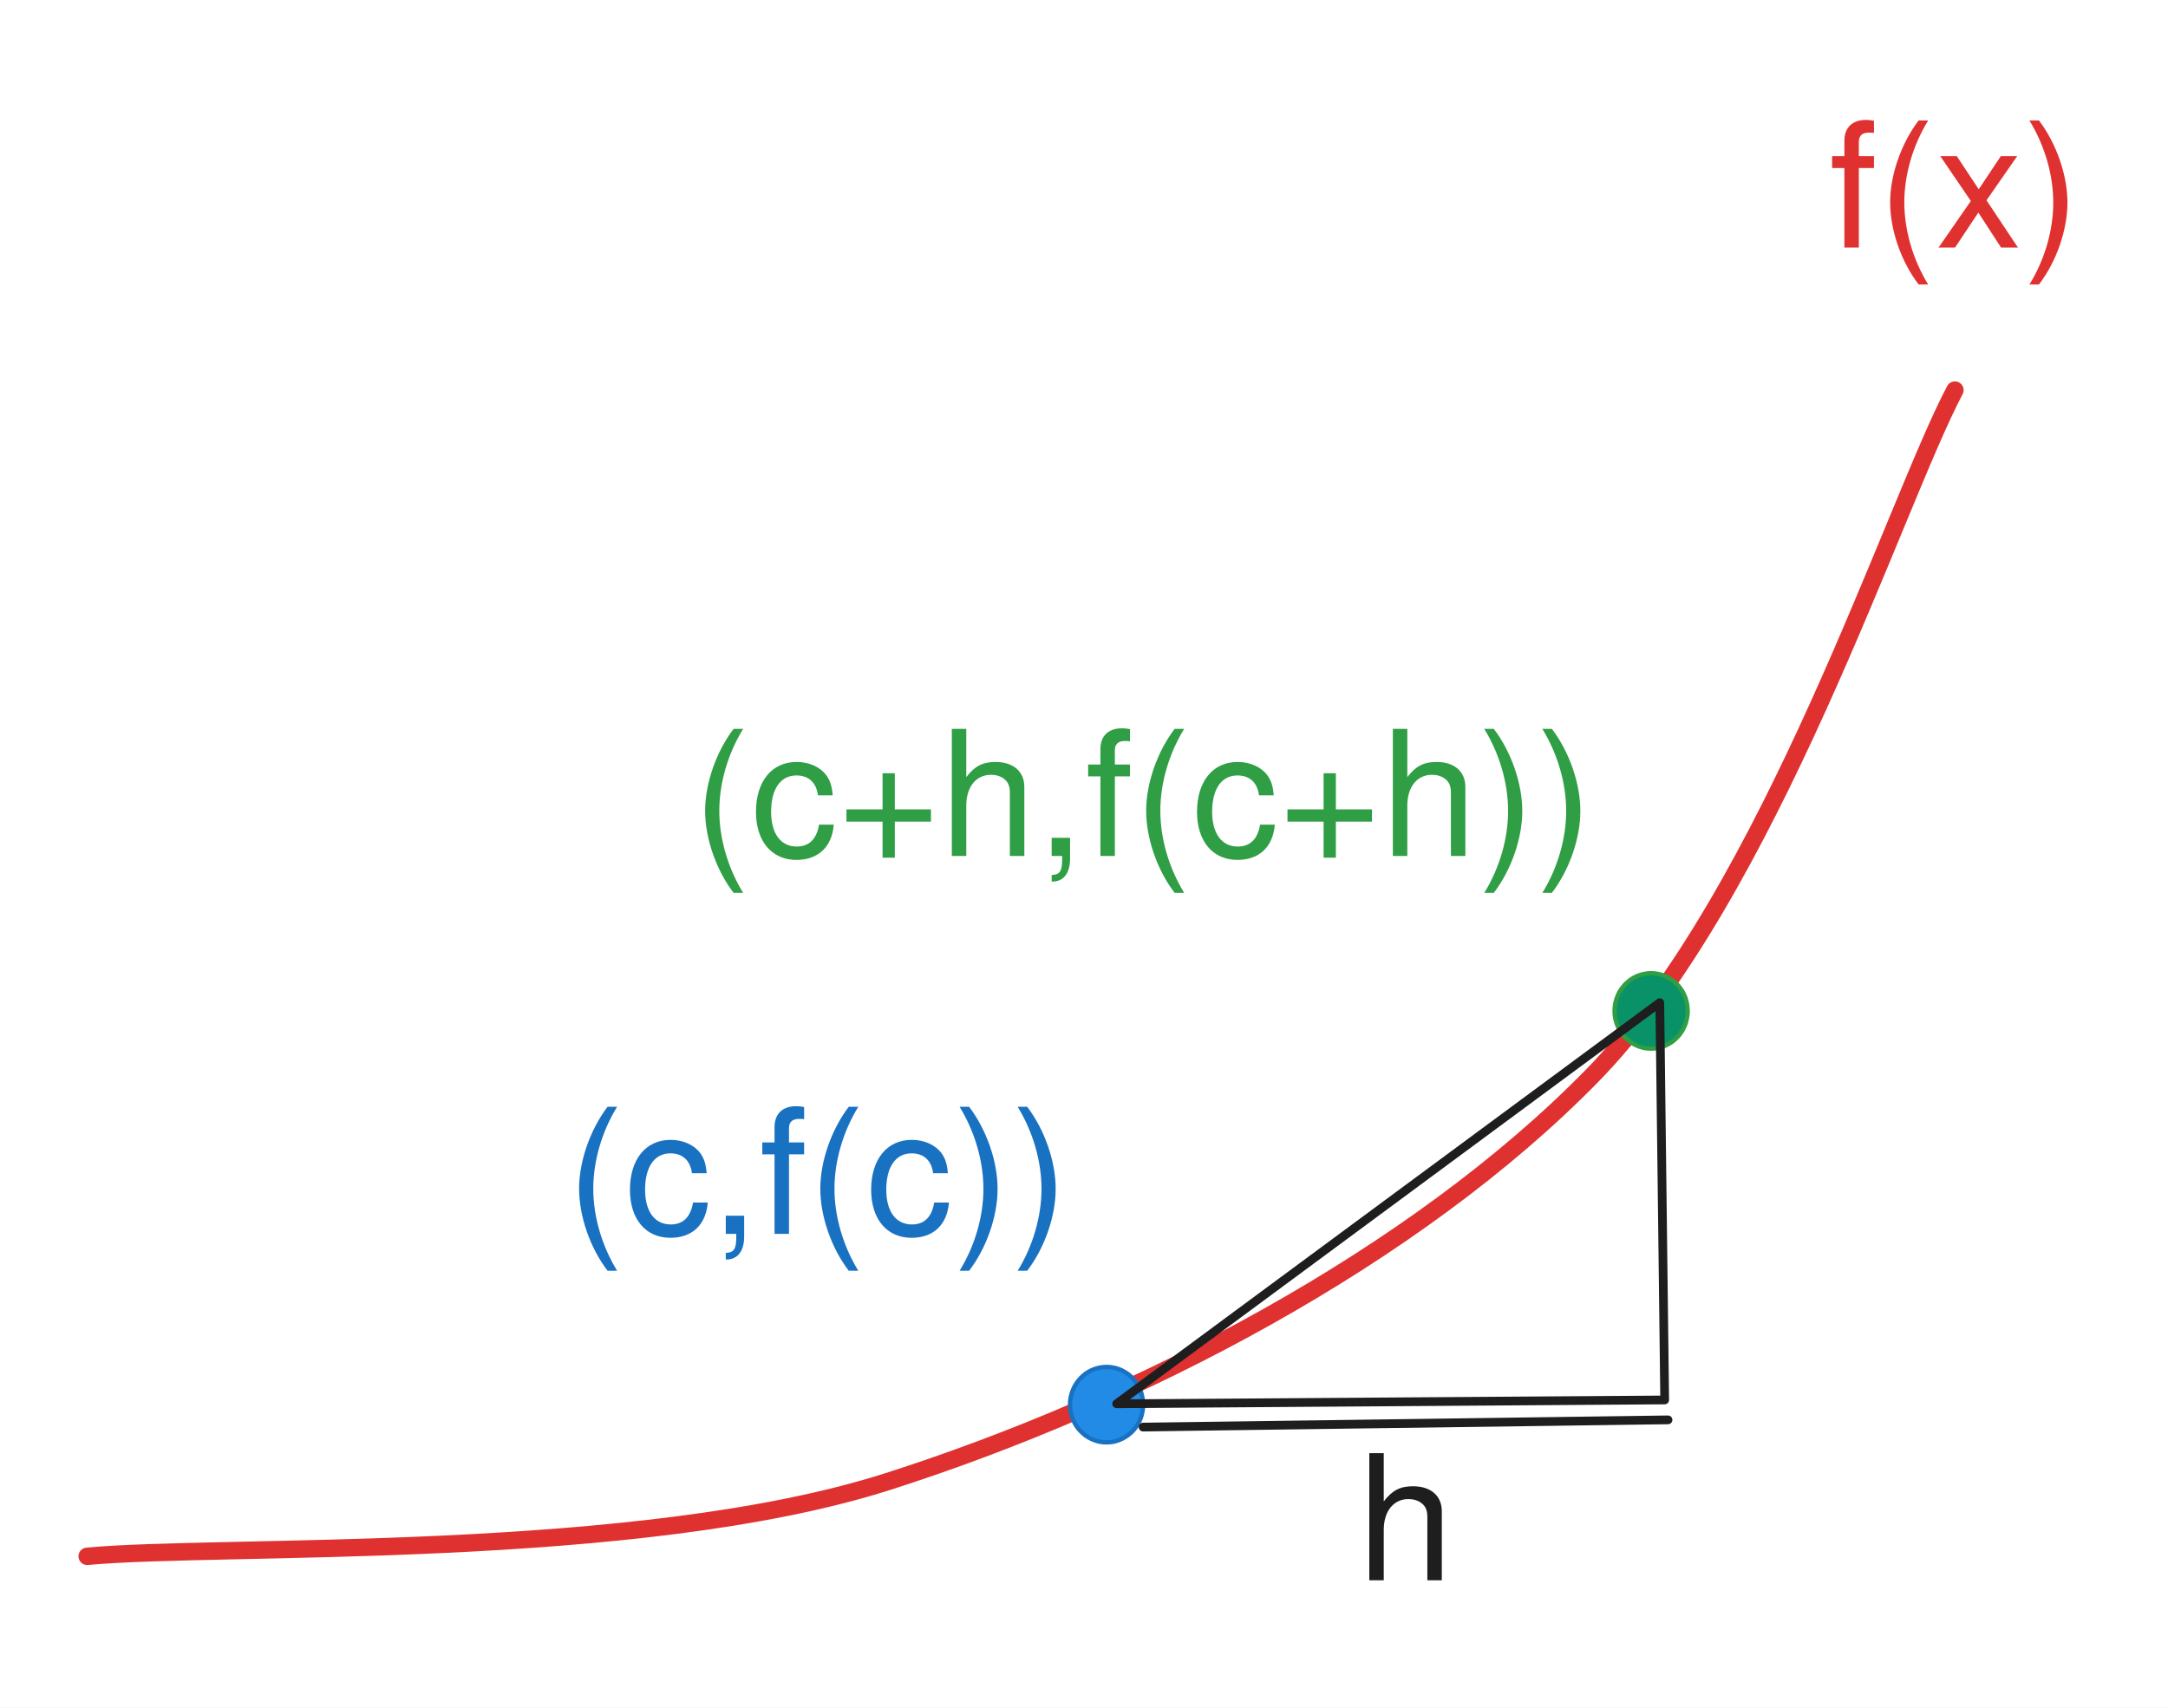
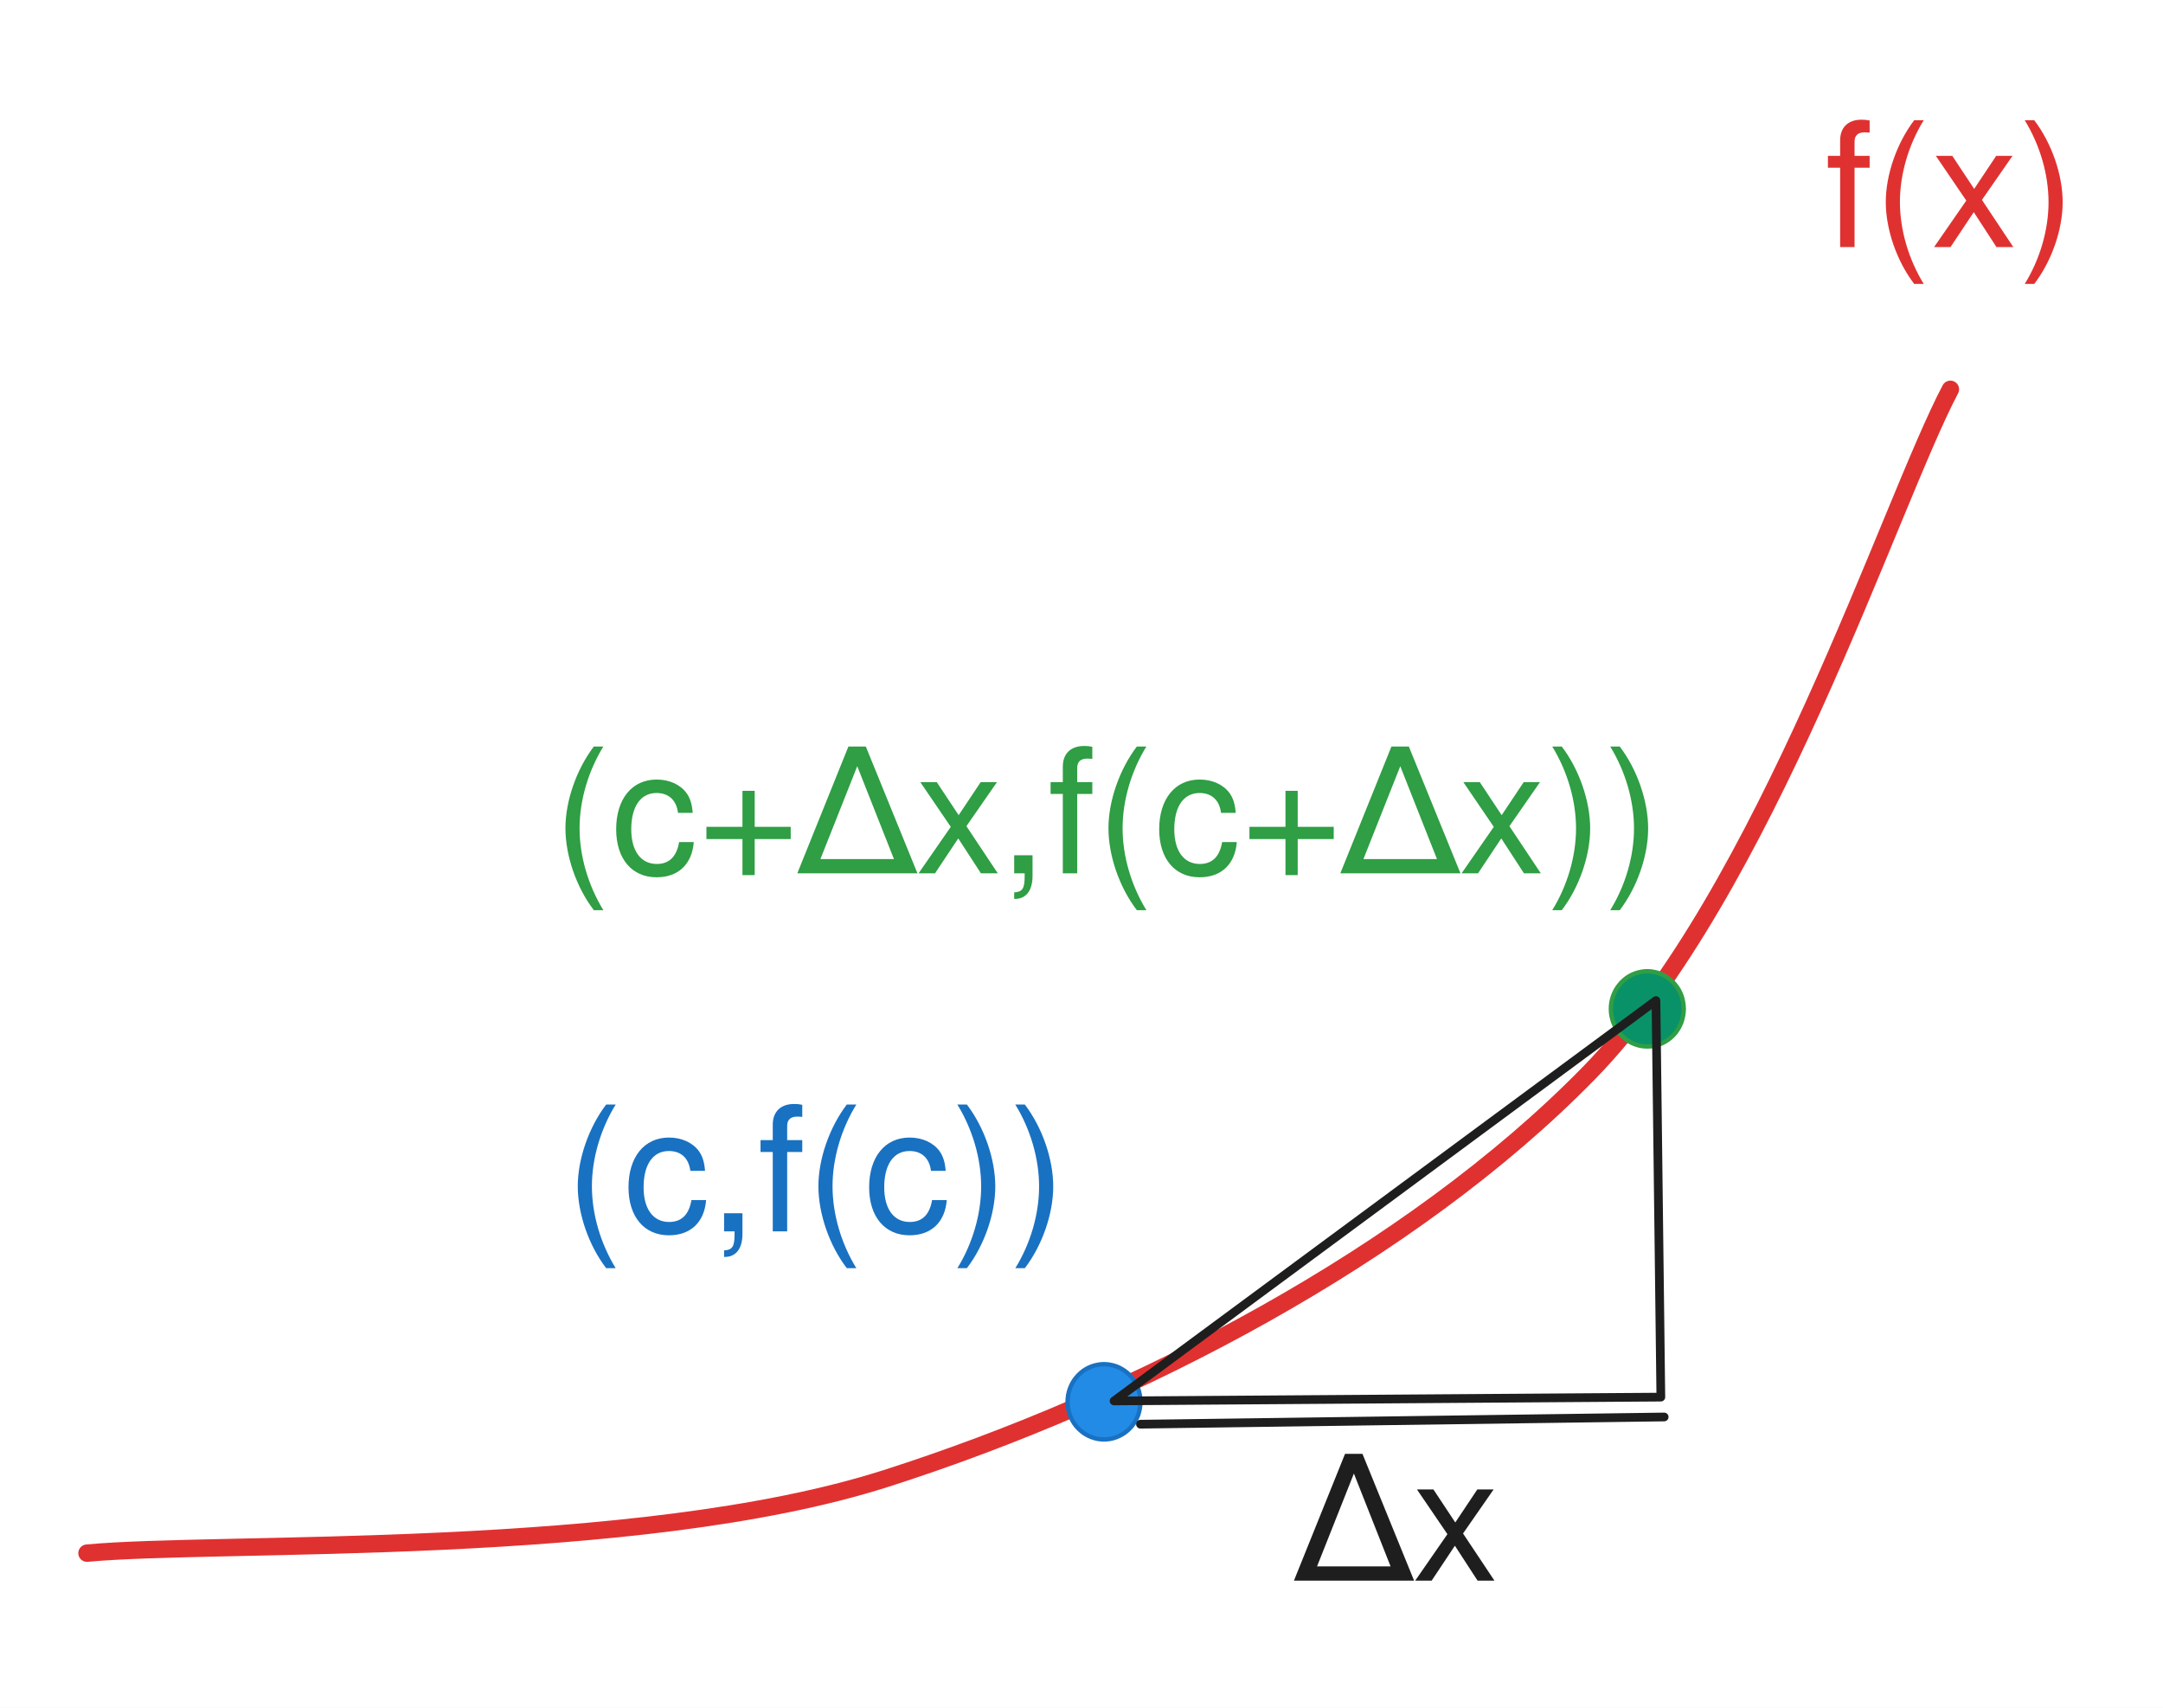
- <svg xmlns="http://www.w3.org/2000/svg" version="1.1" viewBox="0 0 248.628 195.866" width="248.628" height="195.866" class="excalidraw-svg">
+ <svg xmlns="http://www.w3.org/2000/svg" version="1.1" viewBox="0 0 248.628 196.281" width="248.628" height="196.281" class="excalidraw-svg">
  
-   eyJ2ZXJzaW9uIjoiMSIsImVuY29kaW5nIjoiYnN0cmluZyIsImNvbXByZXNzZWQiOnRydWUsImVuY29kZWQiOiJ4nO1aW1PbOFx1MDAxNH7nVzDpSzstrqSja9+Abind3nahQ+lOp2NiJfFi7KxtLqHT/75HJkQmsUNIgTI7a2aASLKu3+VcdTAwMWPB95XV1U45XHUwMDFh2s6L1Y4964ZJXHUwMDFj5eFp55krP7F5XHUwMDExZylWsepzkVx1MDAxZOfdqmU4XHUwMDFjvnj+PDso4ihcdTAwMGXT4Ci6eMEm9simZYFN/sLPq6vfq++1IZI4tVXbqrQ2XHUwMDAwIWK6+H2WVqOBoJJJpvmkQZxG9qyaXHUwMDA38Z3FxUtcdTAwMWO/tFx1MDAxMVb0wqSwvsZcdTAwMTV1os3RxofzV+btaFx1MDAxZszGqFx1MDAxMF3VTfzrvThJdspRUk2zyHBcdTAwMWZ8XVHm2aHdi6NycLlcdTAwMTm18ra38uy4P0ht4baDTEqzYdiNy1x1MDAxMZZR4kvDtF/14Uvc+rhcZoxcdTAwMTIgJW6AIUC13yPXwVx1MDAxYVx1MDAxMFx1MDAxYSihXHUwMDE4XHUwMDE4zqRcdTAwMDYuYGpqm1mS5W5qjyy+XHUwMDBl1E/uIOxcdTAwMWX2cYZpNGlT5mFaXGbDXHUwMDFjT9C3O71cXDTlXHUwMDAx1cZcdTAwMTDKXHUwMDE454bVhlx1MDAxYdi4Pyjdglx1MDAwMFx1MDAwMiVccnDAXHRcdTAwMTFcdTAwMGWsNlx1MDAxZFudXHUwMDBiI8ZcdTAwMThcdTAwMDWa+LN0k1x1MDAxOG5HXHUwMDE1Zr7608jDI7vtXkmPk6S+pWk03tJLbHl0sXHJXHUwMDBmv0rX/rdcdTAwMWEq/Vxix8MovFx1MDAwMFx1MDAwYlXAqOLUXGJcIv3+I1JcdTAwMGanh0+y7mFcdTAwMDO+ijLMy1xyXHUwMDA0ZZz2p1+xadRSk4RFuZlcdTAwMWRcdTAwMWTFJU7jY1x1MDAxNqfldIuq3/U8z05cdTAwMDc2nNlcdTAwMGLsubVu6LrzNHSP/23Vo6z6MPn967PG1mucXHUwMDA2Qlx1MDAwMsJLXHUwMDE5YaRcdTAwMTSequ5ROpCEXHUwMDExjWBcdTAwMTRKU2Ou7Vx1MDAwZiFcdTAwMTSA0FRcdFx1MDAwZdxcdTAwMTikd70/ylx1MDAwNFwiTUmuXGJDnFEhr+2wXHUwMDFknFWHM7D0XHUwMDFkrtR/jnEzI1qlPSubRIvL6cJLyaJIR42spV4rvGbRxTXrfPS7tZ8/5svIXHUwMDE0vTeZXHUwMDAyXHUwMDE2oEhpbaRmjFx1MDAxOeHJfaFSIFx1MDAwM8RcZlDEkKaEmztUKVx1MDAxZCByXGaOxbxUTvRpVo+kolxcaKH9epaWoytcdTAwMTU30Vx1MDAxZDDobUvpTi9Ly534vJI+cqX0VXhcdTAwMTQnoyteVYFcdTAwMTj3r/f47Ent8MPT3cZcbtd8PYn7aeXatneVXHUwMDAwZYyRwqS6zIa+tovDh+jy+ex2ZXncj9MwaVx1MDAxZTE8LrM/bXGxnjI/tvUtsa8nJlx1MDAxM1Axl602SeJh0Vx1MDAxOGVwqltcdTAwMTkrKKB61Z3JM5Ytztizrb3tk+jvw5Tull/yYb5lTlx1MDAwZaJl6EtcdTAwMDIxVXN3XHUwMDA0Xlx1MDAxM1x1MDAxY1x1MDAxOUq1XHUwMDA0XCJcdTAwMTmTRLMpXG6juFx1MDAwNopcdTAwMThQhjthY6aVwdQo2mVzXHUwMDE5/IgxfWDlLHt1gEcgKOOKK6NBeHmdUFx1MDAxOL1GUCqENignnFx1MDAxODXNaFxuXHUwMDFh3Vx1MDAwMNdyXHUwMDBilL7tXGJcdTAwMDPNiVx1MDAxOFqH9TVMX8qVKGetIKdcXHLcP2+4NZDD4iAvXHUwMDA3b47T7b3Rw7alNUpZwIRAQ5BcXILCKOUqqlx1MDAxOVx1MDAwM0RcdTAwMWNcdTAwMTNSaUWknlx1MDAxMz0vgOq5viRcdTAwMTTG6WCQXVx1MDAwYtmSi6aAXGL+XHUwMDBibUm4cKq2I3dtS4+7z3qPu0+arWm28j7saXbU+7Ao2ZpcdTAwMDdjcKvAoLg1WVx1MDAxNL9BXCJM7dFcdTAwMWZcdTAwMTlcdTAwMTfbjOy8/Ger7J6H8eZDtyhcdTAwMTVcdTAwMTiO9ozuhHG1IWrKoFx1MDAxOHCM/JDKmqKRgZhWmZr59IzlfL5BYZaK49yRQXFcdTAwMDJMXHUwMDFixX0o8nBcZlxuM6haiHRXXHUwMDA2ZebkTWA0x4CYNEBcXCxcdTAwMGXx5GznQ0xy+cBccsqoQFx1MDAxMyCggVxuXFw1pVOgljJQjCgphKBGIOh+XHUwMDA21XNccopcdTAwMTK0QoFcdTAwMDHeQv5kXGLXSvxafzJcdTAwMDT5x2+A1Z/1p6dcdTAwMDNnXHUwMDA3T1x1MDAwN61cdTAwMWXV1OB+fKpp5NvyqrZcdTAwMWJbYO1GXHUwMDA1iFx1MDAwZtQ+3cRiuTiLh5vx21SXWy/f7+983n13tn7Ov7192JSmXHUwMDEwUGCcadxcdTAwMDCpuNE+U1x1MDAxYftcdTAwMTR1mVx1MDAxNkbhQJRRmG21x5zWfS1PaclcdTAwMDKNmoHBvtZUsVriMWE2l1x1MDAwMWHublx1MDAxOW1ccvkka/s0vlx1MDAxZkE7ZVx1MDAxOD3fwnXt8vcj3NSV7/972ctnXHJPmFx1MDAxOVx1MDAwZXh0mOPIWjjinpmzva474i55XHRcdTAwMDZYmHlgqi/olVteLlx1MDAwMne7S6QwjIJE6F7bX8tiVuo/b1x1MDAxYzuw1lx1MDAxYlx1MDAxY60xwcYkryk6Xl9cXHTeRbt7ZJ3sPGydWWOoI5i14nolXHUwMDFhIVN+W8ZcdTAwMTc2XHUwMDEwSERcdTAwMDbKXGZ3XCJQu6q+bZ2haCFcZoeRerHgXHUwMDAxs3JimGDsXHUwMDE2XHUwMDAy4KVFRSpcdMZr711HXHUwMDBmg8aQYXC/ccLg/oJcdTAwMDNKyXTpJDjQqCHg/k7TwNONxXm6vz/69GX4cZ9cZrY+SVjvn5x/XHUwMDFivX7gpEVNRqqA+zsjoIIqz40xadGyicbUXHUwMDExOFdazon3fzo4IFx1MDAwMWZcdTAwMTTCcME1KkRcdTAwMDNxSaCBXHUwMDEwTFx0KObVXHUwMDFjU5Hane84OFx1MDAxMFxuJ1xutcvEX8FjTtRSt1T/8eCg7YDdszZ7tm32vDJcdTAwMWXA/cfHTol737m8dcDDjqOxXHUwMDEw+mV0TmJ7utFwpdKrns7KWEtcdTAwMWM/bXWF8WPlx79aP17dIn0=
+   eyJ2ZXJzaW9uIjoiMSIsImVuY29kaW5nIjoiYnN0cmluZyIsImNvbXByZXNzZWQiOnRydWUsImVuY29kZWQiOiJ4nO1a61LbRlx1MDAxNP7PUzDOn2RcdTAwMWGU3T17zT8gXHKhza01XHUwMDE5QjqZjLDWtoqQXFxJgE0mb9Hn6jP1rDBe+VwiMFx1MDAwZVx1MDAxMKZTMVx1MDAxM+Pd1V7PdzlLvq6tr7fK0cC2nq+37LBcdTAwMTMmcZSHZ62nrvzU5kWcpVjFqu9FdpJ3qpbhYPD82bPssIijOEyD4+jiXHUwMDA1m9hjm5ZcdTAwMDU2+Vx1MDAwM7+vr3+t/q1ccpHEqa3aVqW1XHUwMDAxXGJcdTAwMTGzxW+ztFx1MDAxYVxyXHUwMDA0lUwyzSdccuI0ssNqXHUwMDFlxHdcdTAwMTZcdTAwMTcvcPzSRljRXHKTwvpcdTAwMWFX1Iq2R1vvzl+a16NcdTAwMDMwW6NCdFQn8a934yRpl6OkmmaR4T74uqLMsyO7XHUwMDFmR2X/cjNq5U1v5dlJr5/awm1cdTAwMDeZlGaDsFx1MDAxM5cjLKPEl4Zpr+rDl7j1cVx1MDAxOVx1MDAxOCVAStxcdTAwMDBDgGq/R66DXHIgNFBCMTCcSVxyXFzAzNS2syTL3dRcdTAwMWVZfFx1MDAxZKif3GHYOerhXGbTaNKmzMO0XHUwMDE4hDmeoG93drloylx1MDAwM6qNIZQxzlxyq1xy1bdxr1+6XHUwMDA1XHUwMDAxXHUwMDA0Slx1MDAxYeCAXHUwMDEzXCJcdTAwMWNYbTq2Olx1MDAxN0aMMVxuNPFn6SYx2I2qmPnsTyNcdTAwMGaP7a57JT1JkvqWptF4Sy9jy0dcdTAwMTdcdTAwMWKXfPOrdO1/rkWlXHUwMDFm4WRcdTAwMTCFXHUwMDE3wUJcdTAwMTUwqjg1gki//1x1MDAxOKlHs8MnWedoQXxcdTAwMTVlmJdbXHUwMDE4lHHam33FplFDTVx1MDAxMlx1MDAxNuV2dnxcdTAwMWOXOI33WZyWsy2qfjfzPDvr23BuL7DnxrqB687D0D3+t3VcdTAwMWZl1ZfJ75+fLmy9wWkgJGB4KSOMlMJD1T1KXHUwMDA3kjCiMVx1MDAxOIXS1Jhr+8NcdTAwMTBcbkBoqlx1MDAwNFx1MDAwN25cZsK73lx1MDAxZmVcdTAwMDIjTUmuXGLDOKNCXtthc3BWXHUwMDFkzoWl73Ct/jmOmznSKu2wXFxEWlxczlx1MDAxNl5SXHUwMDE2RThqRC31XFzhOYsuz1nno1+t/fg+X4Wm6L3RXHUwMDE0sFx1MDAwMElKayM1Y8xcYlx1MDAwZu5cdTAwMGKWXHUwMDAyXHUwMDE5YMxcdTAwMDDFXHUwMDE40pRwc4cspVx1MDAwM4xcdTAwMWODYzFPlVx1MDAxM36a5yOpKFx1MDAxN1pov56V6Wiq4ia8XHUwMDAzXHUwMDA2tW0l3ulmadmOzyvqI1OlL8PjOFx1MDAxOU1pVVx1MDAxNcS4f93Hwye1w1x1MDAwZs/2XHUwMDE2Vrjmm0ncSyvVtt1pXHUwMDAwlDE6hUl1mVxyfG1cdTAwMDeHXHUwMDBmUeXz+e3K8rhcdTAwMTenYbJ4xPCkzH63xcV6yvzE1rfEvpqITEDFlWi1SVx1MDAxMlx1MDAwZoqFLoNT3YhYQVx1MDAwMdmrrkxcdTAwMWWxbHnEXHUwMDBld/Z3T6M/j1K6V37KXHUwMDA3+Y45PYxWgS9cdMRMzd1cdTAwMDF4Q3BEKNVcdTAwMTKIZExcdTAwMTLNZiCM5Fx1MDAxYShiQFx1MDAxOe6IjZlGXHUwMDA0U6Noh12J4EeM6UMr59GrXHUwMDAzPFx1MDAwMkFcdTAwMTlXXFxcdTAwMTlccsLT61x1MDAwNMKoNYJSIbRBOuHEqFlEU9CoXHUwMDA2uJZbgPRtO1xmXHUwMDE0J2JoPayvQfpKqkQ5a1xmcsolx/3zgltcdTAwMGJyWD7Iy/4vJ+nu/uhhy9JcdTAwMDalLGBCoCBILkGhS5mOasZcdTAwMDAjjlx0qbRcIlJf4Z6XiOordUko9OlgXHUwMDEwXUvJknNTQFx1MDAwNP+BsiScnartyF3L0uPO0+7jzpPF0jRfeVx1MDAxZvI0P+p9SJRszIPR3CowSG6LJIrfIFx1MDAxMab2+LeMi11G2i/+2ik752G8/dAlSlx1MDAwNYajPKM6oa82RM1cYlx1MDAxNFx1MDAwM47OXHUwMDBmoawpXG5cdTAwMTmIWZapiU/XWM6vXHUwMDE2KMxScZw7XHUwMDEyKE6AaaO4t1wiXHUwMDBmR6Awg6pZpDtcdTAwMTIodoVcdTAwMGKjXHUwMDA0M1x1MDAwNYIqtSDExfIhnlxm2+9ikstcdTAwMDcvUFx1MDAxMEjlqFx1MDAxZajgRlI6XHUwMDEz1Vx1MDAxMn1cdTAwMTlul0ZcdTAwMTWjRig+i7dcdTAwMWKF9ZVcbkWBzFx1MDAwN/O8Mlx1MDAxOcK1XHUwMDEyP1CZXHUwMDA0kZRz4DeJ0u9Vpp/++XvopMB9NipUU6P7Uaqm0W9LsZrubYE1y1x1MDAxNWCsIFx1MDAwM9acuMeyXFxcdTAwMWXLg+34darLnVx1MDAxN29cdTAwMGbaXHUwMDFm995cZjfP+ZfXXHUwMDBmXHUwMDFi2Fxia1xujDONXHUwMDFiIFx1MDAxNTfa50tjtaIu30IvXHUwMDBlRFx1MDAxOYU5V7PztO5ndVxcS1x1MDAxNmgkXHUwMDBltPxaU8Vq6cdcdTAwMDTlXFxcdTAwMDaEuVx1MDAxYmZcdTAwMTQ3Q0DW9ml8S4KiytBD38Kl7eq3JFx1MDAxYyVT1aP3/9vZ6tnAXHUwMDEzZoZcdTAwMDNcdTAwMWVcdTAwMWRmOrJmStwzd7bXdUfcVS9Bm4WihFx0v6BTd71cXFx1MDAwNO6Ol0hhXHUwMDE4XHUwMDA1iaF7bX9ccotZq3/eOMWFRtbRXHUwMDA23ZliXHUwMDBiSWdzedJ5XHUwMDEz7e2TTdJ+2DyzwXSAy2XoICRcdTAwMDHBlPJcYlx1MDAxOd/bQIBZrmHIxY5cdTAwMDWa/cP38lxm41x1MDAwMcoyXGJcZrSlUlxczM2JYYKxW7DBqzpcdGEwo+Cem+/aSaA2LzRcdTAwMGZT5ffhXHUwMDE3plx1MDAwNrxri4CevtFcImhkXHUwMDEycH+zWYDWreXRenAw+vBp8P6A9Hc+SNjsnZ5/XHUwMDE5vXrg0EVmplxiXFz3N0dAXHUwMDFlVVx1MDAxZSFj5KJwXHUwMDEzjWkkcK60rGnfrVtcdTAwMDRcdTAwMTJgciFcZlx1MDAxN1xcI00sgC9cdDRcdTAwMTCEXHUwMDBiUMyxOZOydv87tlxiXHUwMDAy01x1MDAxOFx1MDAwZbWLxfu3XGLotIha6cbqP25cdTAwMTGaXHUwMDBl2D1cdTAwMWLzZ9sk0mvjXHUwMDAx3P/+aJe4963LXHUwMDFiXGI87DhcdTAwMWHToV9G6zS2Z1tcdTAwMGKuV7rV01pcdTAwMWJzicOnra4zvq19+1x1MDAxN1C+ankifQ==
  <defs>
    <style class="style-fonts">
      @font-face {
        font-family: "Virgil";
        src: url("https://excalidraw.com/Virgil.woff2");
      }
      @font-face {
        font-family: "Cascadia";
        src: url("https://excalidraw.com/Cascadia.woff2");
      }
      @font-face {
        font-family: "Assistant";
        src: url("https://excalidraw.com/Assistant-Regular.woff2");
      }
    </style>
  </defs>
-   <rect x="0" y="0" width="248.628" height="195.866" fill="#ffffff" />
+   <rect x="0" y="0" width="248.628" height="196.281" fill="#ffffff" />
  <g stroke-linecap="round">
    <g transform="translate(224.1899 44.74808) rotate(0 -107.095 66.88467)">
      <path d="M0 0 C-6.93 13.1, -21.17 57.74, -41.56 78.6 C-61.96 99.47, -93.59 115.99, -122.36 125.19 C-151.13 134.38, -198.88 132.34, -214.19 133.77 M0 0 C-6.93 13.1, -21.17 57.74, -41.56 78.6 C-61.96 99.47, -93.59 115.99, -122.36 125.19 C-151.13 134.38, -198.88 132.34, -214.19 133.77" stroke="#e03131" stroke-width="2" fill="none" />
    </g>
  </g>
  <mask />
  <g transform="translate(209.7514 10) rotate(0 14.43848 11.5)">
    <text x="0" y="18.4" font-family="Helvetica, Segoe UI Emoji" font-size="20px" fill="#e03131" text-anchor="start" style="white-space: pre;" direction="ltr" dominant-baseline="alphabetic">f(x)</text>
  </g>
  <g stroke-linecap="round" transform="translate(122.7127 156.7959) rotate(0 4.189256 4.325578)">
    <path d="M8.38 4.33 C8.38 4.58, 8.36 4.83, 8.31 5.08 C8.27 5.32, 8.21 5.57, 8.13 5.81 C8.04 6.04, 7.94 6.27, 7.82 6.49 C7.7 6.71, 7.55 6.91, 7.4 7.11 C7.24 7.3, 7.07 7.48, 6.88 7.64 C6.7 7.8, 6.49 7.95, 6.28 8.07 C6.07 8.2, 5.85 8.3, 5.62 8.39 C5.39 8.48, 5.16 8.54, 4.92 8.59 C4.68 8.63, 4.43 8.65, 4.19 8.65 C3.95 8.65, 3.7 8.63, 3.46 8.59 C3.22 8.54, 2.98 8.48, 2.76 8.39 C2.53 8.3, 2.3 8.2, 2.09 8.07 C1.88 7.95, 1.68 7.8, 1.5 7.64 C1.31 7.48, 1.14 7.3, 0.98 7.11 C0.82 6.91, 0.68 6.71, 0.56 6.49 C0.44 6.27, 0.34 6.04, 0.25 5.81 C0.17 5.57, 0.11 5.32, 0.06 5.08 C0.02 4.83, 0 4.58, 0 4.33 C0 4.08, 0.02 3.82, 0.06 3.57 C0.11 3.33, 0.17 3.08, 0.25 2.85 C0.34 2.61, 0.44 2.38, 0.56 2.16 C0.68 1.95, 0.82 1.74, 0.98 1.55 C1.14 1.35, 1.31 1.17, 1.5 1.01 C1.68 0.85, 1.88 0.7, 2.09 0.58 C2.3 0.45, 2.53 0.35, 2.76 0.26 C2.98 0.18, 3.22 0.11, 3.46 0.07 C3.7 0.02, 3.95 0, 4.19 0 C4.43 0, 4.68 0.02, 4.92 0.07 C5.16 0.11, 5.39 0.18, 5.62 0.26 C5.85 0.35, 6.07 0.45, 6.28 0.58 C6.49 0.7, 6.7 0.85, 6.88 1.01 C7.07 1.17, 7.24 1.35, 7.4 1.55 C7.55 1.74, 7.7 1.95, 7.82 2.16 C7.94 2.38, 8.04 2.61, 8.13 2.85 C8.21 3.08, 8.27 3.33, 8.31 3.57 C8.36 3.82, 8.37 4.2, 8.38 4.33 C8.39 4.45, 8.39 4.2, 8.38 4.33" stroke="none" stroke-width="0" fill="#228be6" />
    <path d="M8.38 4.33 C8.38 4.58, 8.36 4.83, 8.31 5.08 C8.27 5.32, 8.21 5.57, 8.13 5.81 C8.04 6.04, 7.94 6.27, 7.82 6.49 C7.7 6.71, 7.55 6.91, 7.4 7.11 C7.24 7.3, 7.07 7.48, 6.88 7.64 C6.7 7.8, 6.49 7.95, 6.28 8.07 C6.07 8.2, 5.85 8.3, 5.62 8.39 C5.39 8.48, 5.16 8.54, 4.92 8.59 C4.68 8.63, 4.43 8.65, 4.19 8.65 C3.95 8.65, 3.7 8.63, 3.46 8.59 C3.22 8.54, 2.98 8.48, 2.76 8.39 C2.53 8.3, 2.3 8.2, 2.09 8.07 C1.88 7.95, 1.68 7.8, 1.5 7.64 C1.31 7.48, 1.14 7.3, 0.98 7.11 C0.82 6.91, 0.68 6.71, 0.56 6.49 C0.44 6.27, 0.34 6.04, 0.25 5.81 C0.17 5.57, 0.11 5.32, 0.06 5.08 C0.02 4.83, 0 4.58, 0 4.33 C0 4.08, 0.02 3.82, 0.06 3.57 C0.11 3.33, 0.17 3.08, 0.25 2.85 C0.34 2.61, 0.44 2.38, 0.56 2.16 C0.68 1.95, 0.82 1.74, 0.98 1.55 C1.14 1.35, 1.31 1.17, 1.5 1.01 C1.68 0.85, 1.88 0.7, 2.09 0.58 C2.3 0.45, 2.53 0.35, 2.76 0.26 C2.98 0.18, 3.22 0.11, 3.46 0.07 C3.7 0.02, 3.95 0, 4.19 0 C4.43 0, 4.68 0.02, 4.92 0.07 C5.16 0.11, 5.39 0.18, 5.62 0.26 C5.85 0.35, 6.07 0.45, 6.28 0.58 C6.49 0.7, 6.7 0.85, 6.88 1.01 C7.07 1.17, 7.24 1.35, 7.4 1.55 C7.55 1.74, 7.7 1.95, 7.82 2.16 C7.94 2.38, 8.04 2.61, 8.13 2.85 C8.21 3.08, 8.27 3.33, 8.31 3.57 C8.36 3.82, 8.37 4.2, 8.38 4.33 C8.39 4.45, 8.39 4.2, 8.38 4.33" stroke="#1971c2" stroke-width="0.5" fill="none" />
  </g>
  <g transform="translate(64.95877 123.1327) rotate(0 28.87695 11.5)">
    <text x="0" y="18.4" font-family="Helvetica, Segoe UI Emoji" font-size="20px" fill="#1971c2" text-anchor="start" style="white-space: pre;" direction="ltr" dominant-baseline="alphabetic">(c,f(c))</text>
  </g>
  <g stroke-linecap="round" transform="translate(185.1627 111.6327) rotate(0 4.189256 4.325578)">
    <path d="M8.38 4.33 C8.38 4.58, 8.36 4.83, 8.31 5.08 C8.27 5.32, 8.21 5.57, 8.13 5.81 C8.04 6.04, 7.94 6.27, 7.82 6.49 C7.7 6.71, 7.55 6.91, 7.4 7.11 C7.24 7.3, 7.07 7.48, 6.88 7.64 C6.7 7.8, 6.49 7.95, 6.28 8.07 C6.07 8.2, 5.85 8.3, 5.62 8.39 C5.39 8.48, 5.16 8.54, 4.92 8.59 C4.68 8.63, 4.43 8.65, 4.19 8.65 C3.95 8.65, 3.7 8.63, 3.46 8.59 C3.22 8.54, 2.98 8.48, 2.76 8.39 C2.53 8.3, 2.3 8.2, 2.09 8.07 C1.88 7.95, 1.68 7.8, 1.5 7.64 C1.31 7.48, 1.14 7.3, 0.98 7.11 C0.82 6.91, 0.68 6.71, 0.56 6.49 C0.44 6.27, 0.34 6.04, 0.25 5.81 C0.17 5.57, 0.11 5.32, 0.06 5.08 C0.02 4.83, 0 4.58, 0 4.33 C0 4.08, 0.02 3.82, 0.06 3.57 C0.11 3.33, 0.17 3.08, 0.25 2.85 C0.34 2.61, 0.44 2.38, 0.56 2.16 C0.68 1.95, 0.82 1.74, 0.98 1.55 C1.14 1.35, 1.31 1.17, 1.5 1.01 C1.68 0.85, 1.88 0.7, 2.09 0.58 C2.3 0.45, 2.53 0.35, 2.76 0.26 C2.98 0.18, 3.22 0.11, 3.46 0.07 C3.7 0.02, 3.95 0, 4.19 0 C4.43 0, 4.68 0.02, 4.92 0.07 C5.16 0.11, 5.39 0.18, 5.62 0.26 C5.85 0.35, 6.07 0.45, 6.28 0.58 C6.49 0.7, 6.7 0.85, 6.88 1.01 C7.07 1.17, 7.24 1.35, 7.4 1.55 C7.55 1.74, 7.7 1.95, 7.82 2.16 C7.94 2.38, 8.04 2.61, 8.13 2.85 C8.21 3.08, 8.27 3.33, 8.31 3.57 C8.36 3.82, 8.37 4.2, 8.38 4.33 C8.39 4.45, 8.39 4.2, 8.38 4.33" stroke="none" stroke-width="0" fill="#099268" />
    <path d="M8.38 4.33 C8.38 4.58, 8.36 4.83, 8.31 5.08 C8.27 5.32, 8.21 5.57, 8.13 5.81 C8.04 6.04, 7.94 6.27, 7.82 6.49 C7.7 6.71, 7.55 6.91, 7.4 7.11 C7.24 7.3, 7.07 7.48, 6.88 7.64 C6.7 7.8, 6.49 7.95, 6.28 8.07 C6.07 8.2, 5.85 8.3, 5.62 8.39 C5.39 8.48, 5.16 8.54, 4.92 8.59 C4.68 8.63, 4.43 8.65, 4.19 8.65 C3.95 8.65, 3.7 8.63, 3.46 8.59 C3.22 8.54, 2.98 8.48, 2.76 8.39 C2.53 8.3, 2.3 8.2, 2.09 8.07 C1.88 7.95, 1.68 7.8, 1.5 7.64 C1.31 7.48, 1.14 7.3, 0.98 7.11 C0.82 6.91, 0.68 6.71, 0.56 6.49 C0.44 6.27, 0.34 6.04, 0.25 5.81 C0.17 5.57, 0.11 5.32, 0.06 5.08 C0.02 4.83, 0 4.58, 0 4.33 C0 4.08, 0.02 3.82, 0.06 3.57 C0.11 3.33, 0.17 3.08, 0.25 2.85 C0.34 2.61, 0.44 2.38, 0.56 2.16 C0.68 1.95, 0.82 1.74, 0.98 1.55 C1.14 1.35, 1.31 1.17, 1.5 1.01 C1.68 0.85, 1.88 0.7, 2.09 0.58 C2.3 0.45, 2.53 0.35, 2.76 0.26 C2.98 0.18, 3.22 0.11, 3.46 0.07 C3.7 0.02, 3.95 0, 4.19 0 C4.43 0, 4.68 0.02, 4.92 0.07 C5.16 0.11, 5.39 0.18, 5.62 0.26 C5.85 0.35, 6.07 0.45, 6.28 0.58 C6.49 0.7, 6.7 0.85, 6.88 1.01 C7.07 1.17, 7.24 1.35, 7.4 1.55 C7.55 1.74, 7.7 1.95, 7.82 2.16 C7.94 2.38, 8.04 2.61, 8.13 2.85 C8.21 3.08, 8.27 3.33, 8.31 3.57 C8.36 3.82, 8.37 4.2, 8.38 4.33 C8.39 4.45, 8.39 4.2, 8.38 4.33" stroke="#2f9e44" stroke-width="0.5" fill="none" />
  </g>
-   <g transform="translate(79.4115 79.78455) rotate(0 51.67969 11.5)">
-     <text x="0" y="18.4" font-family="Helvetica, Segoe UI Emoji" font-size="20px" fill="#2f9e44" text-anchor="start" style="white-space: pre;" direction="ltr" dominant-baseline="alphabetic">(c+h,f(c+h))</text>
+   <g transform="translate(63.54123 81.98343) rotate(0 65 11.5)">
+     <text x="0" y="18.4" font-family="Helvetica, Segoe UI Emoji" font-size="20px" fill="#2f9e44" text-anchor="start" style="white-space: pre;" direction="ltr" dominant-baseline="alphabetic">(c+Δx,f(c+Δx))</text>
  </g>
  <g stroke-linecap="round">
    <g transform="translate(190.347 115.0037) rotate(0 -30.86568 23.01081)">
      <path d="M0 0 C-17.19 12.7, -34.38 25.4, -62.29 46.02 M0 0 C-23.87 17.64, -47.75 35.28, -62.29 46.02 M-62.29 46.02 C-39.45 45.86, -16.6 45.7, 0.56 45.58 M-62.29 46.02 C-48.65 45.93, -35.01 45.83, 0.56 45.58 M0.56 45.58 C0.43 34.5, 0.29 23.43, 0 0 M0.56 45.58 C0.36 28.84, 0.15 12.11, 0 0" stroke="#1e1e1e" stroke-width="1" fill="none" />
    </g>
  </g>
  <mask />
-   <g transform="translate(155.6275 162.8664) rotate(0 5.561523 11.5)">
-     <text x="0" y="18.4" font-family="Helvetica, Segoe UI Emoji" font-size="20px" fill="#1e1e1e" text-anchor="start" style="white-space: pre;" direction="ltr" dominant-baseline="alphabetic">h</text>
+   <g transform="translate(148.9673 163.2814) rotate(0 12.22168 11.5)">
+     <text x="0" y="18.4" font-family="Helvetica, Segoe UI Emoji" font-size="20px" fill="#1e1e1e" text-anchor="start" style="white-space: pre;" direction="ltr" dominant-baseline="alphabetic">Δx</text>
  </g>
  <g stroke-linecap="round">
    <g transform="translate(131.0912 163.6964) rotate(0 30.0978 -0.4150297)">
      <path d="M0 0 C18.28 -0.25, 36.57 -0.5, 60.2 -0.83 M0 0 C23.56 -0.32, 47.12 -0.65, 60.2 -0.83" stroke="#1e1e1e" stroke-width="1" fill="none" />
    </g>
  </g>
  <mask />
</svg>
